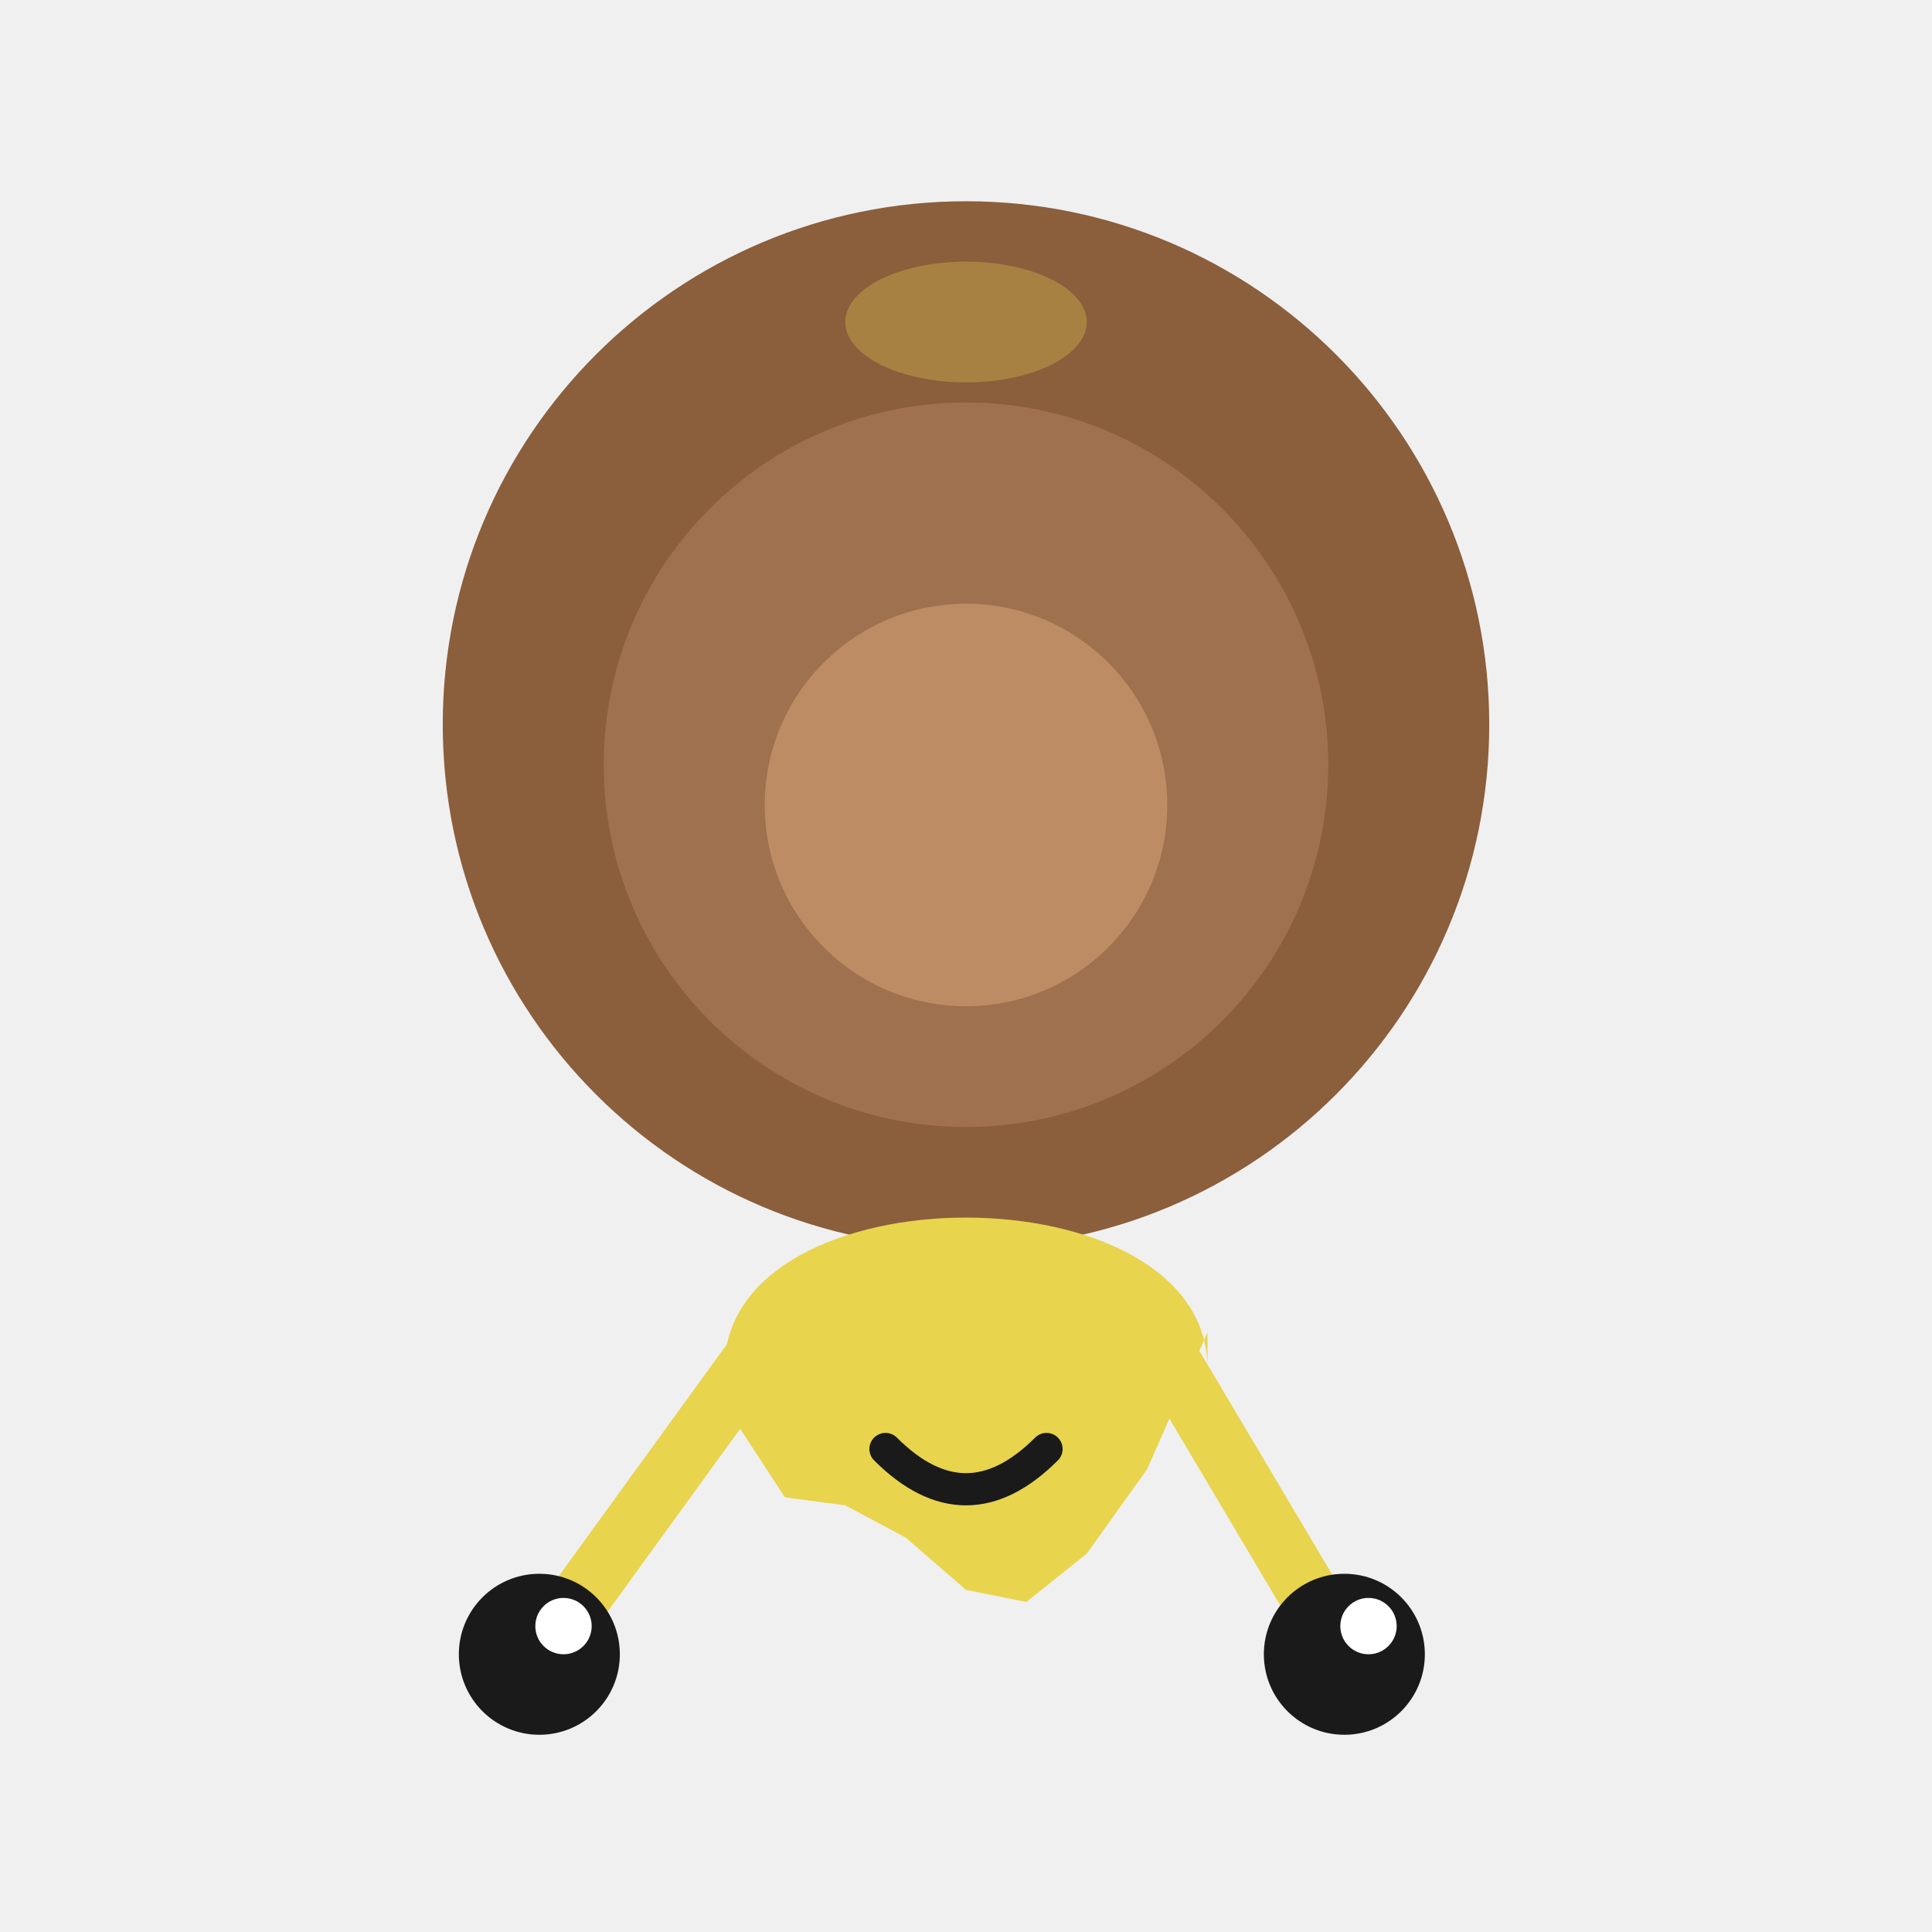
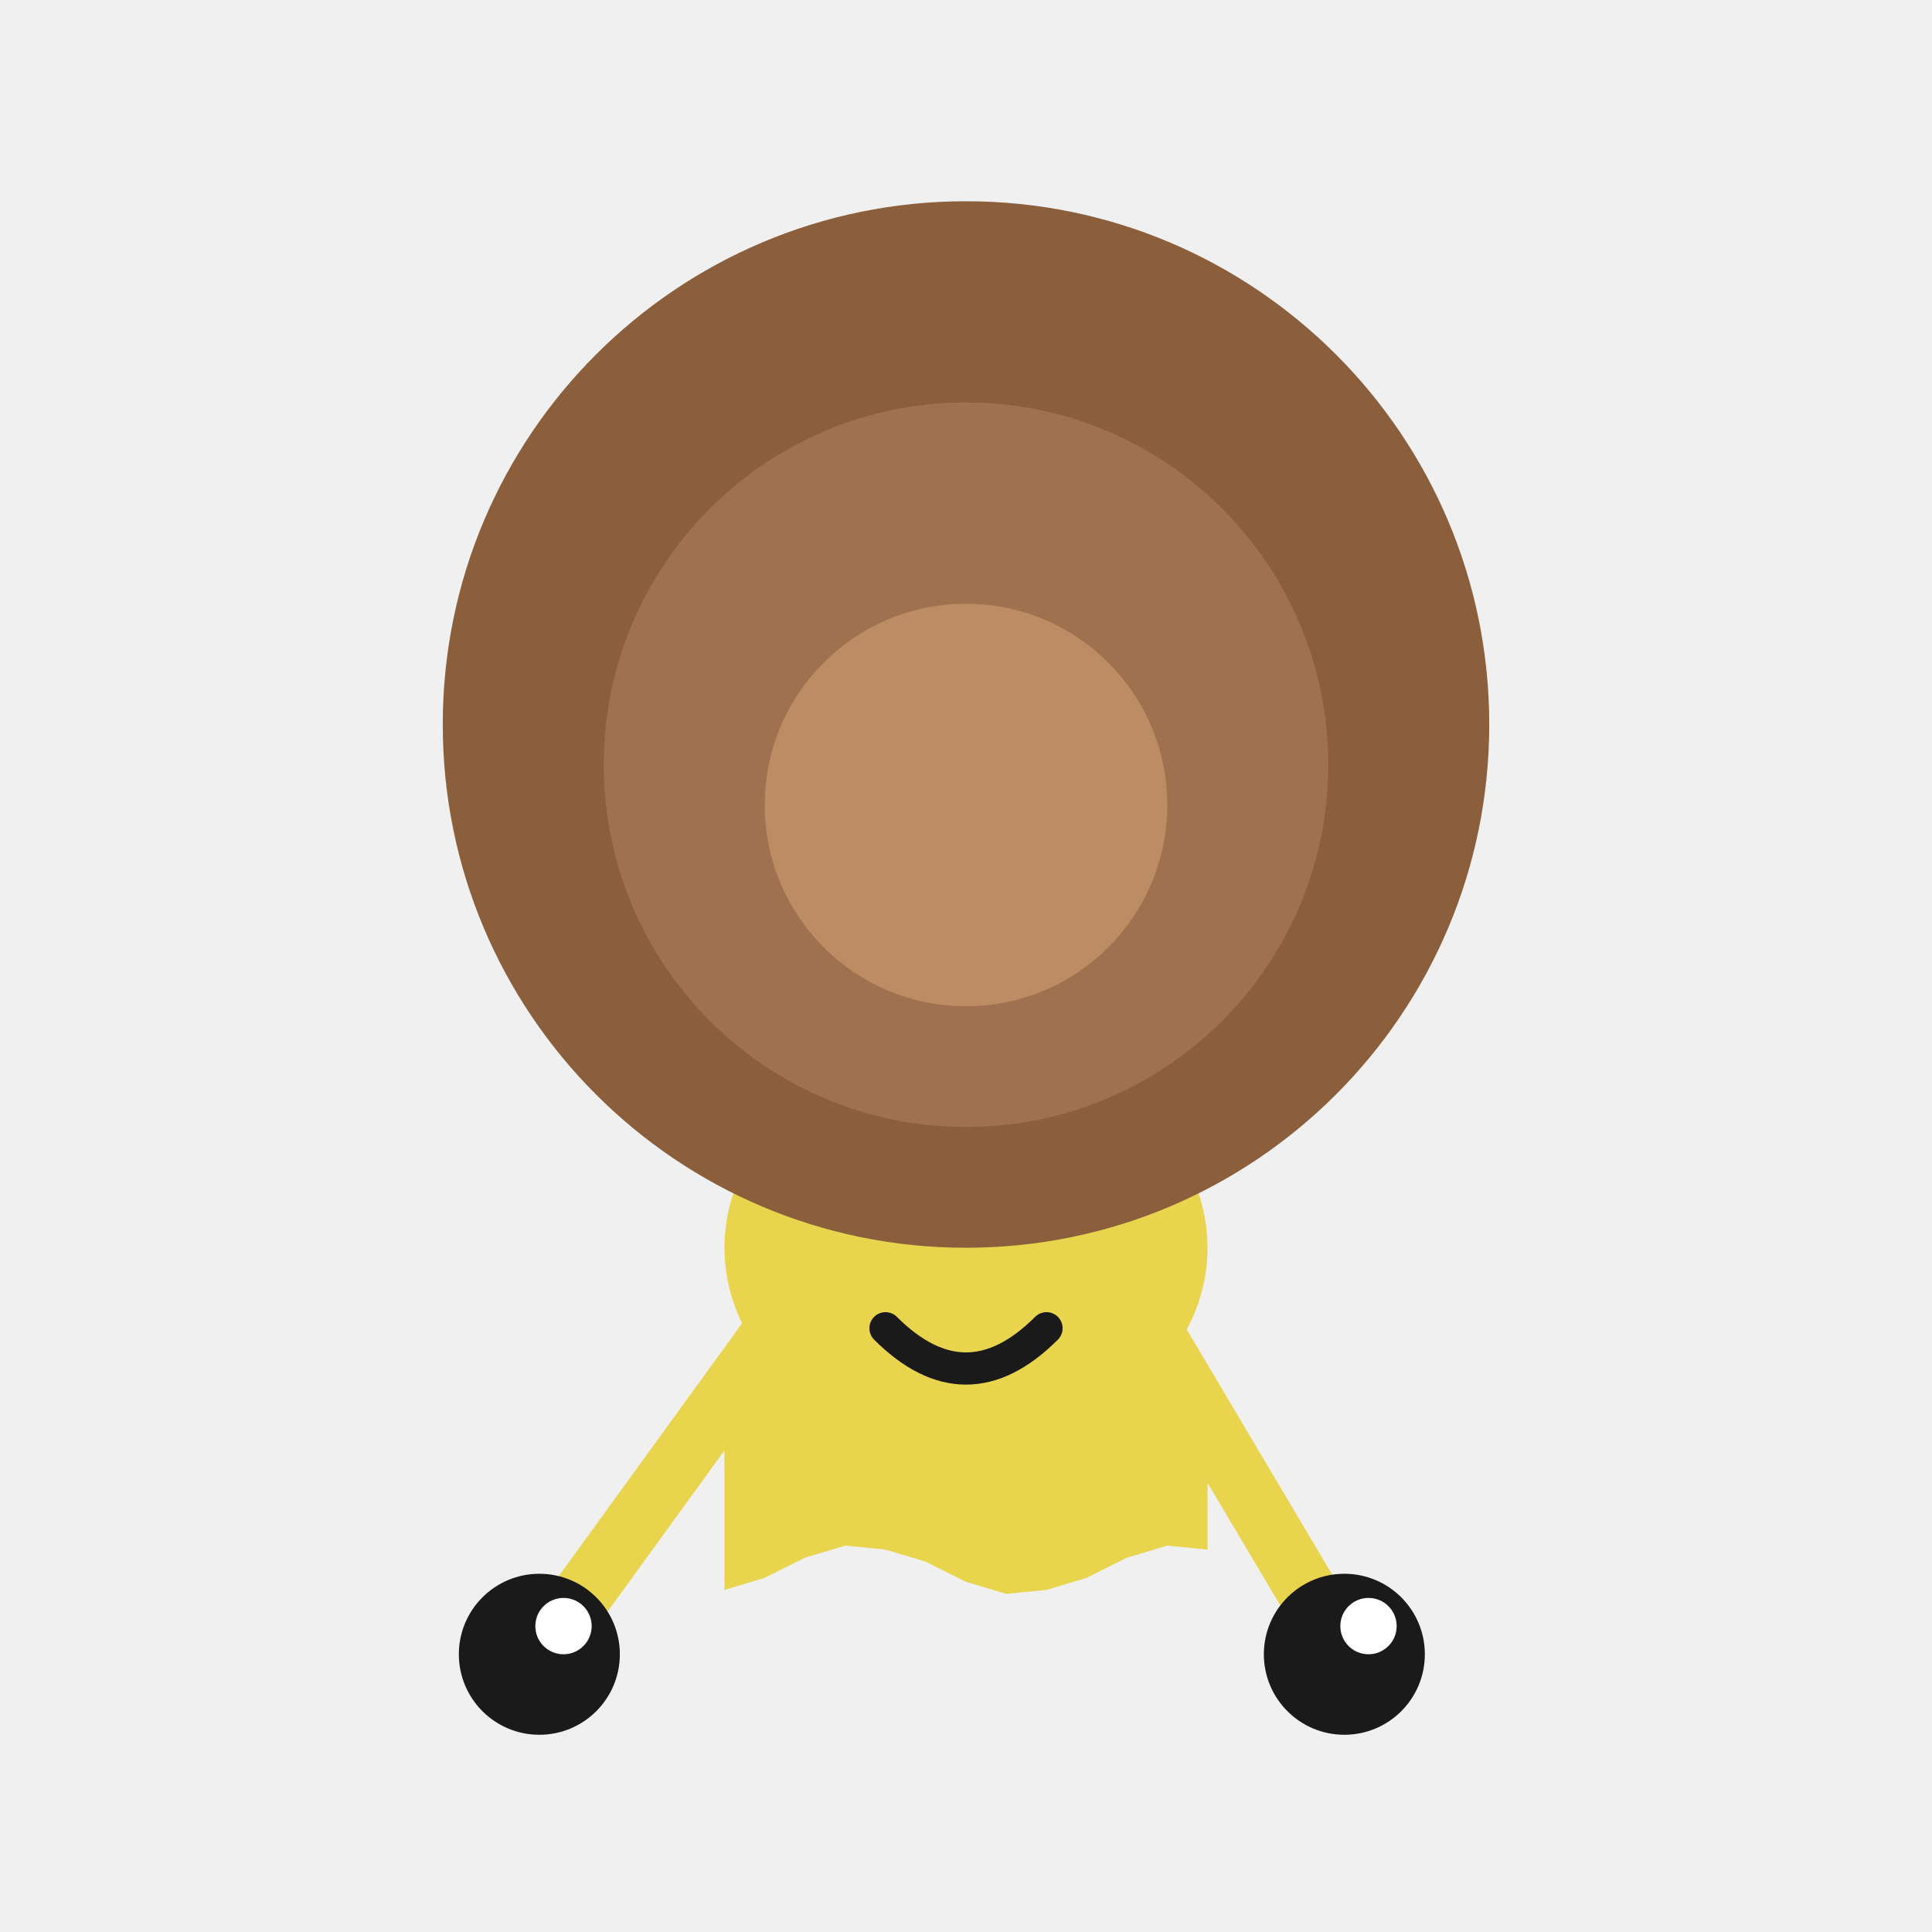
<svg xmlns="http://www.w3.org/2000/svg" viewBox="0 0 48 48" width="48" height="48">
-   <circle cx="24" cy="18" r="13" fill="#8B5E3C" />
-   <circle cx="24" cy="19" r="9" fill="#A0714F" />
-   <circle cx="24" cy="20" r="5" fill="#BD8C64" />
-   <path d="M 18 34 C 18 29 30 29 30 34 L 30.0 33.1 L 28.5 36.5 L 27.0 38.6 L 25.5 39.8 L 24.0 39.5 L 22.5 38.2 L 21.0 37.4 L 19.5 37.2 L 18.0 34.9 Z" fill="#E8D44D" />
-   <ellipse cx="24" cy="8" rx="3" ry="1.5" fill="#E8D44D" opacity="0.3" />
+   <ellipse cx="24" cy="31" rx="6" ry="5" fill="#E8D44D" />
+   <path d="M 18 34 L 30 34 L 30.0 38.5 L 29.0 38.4 L 28.0 38.7 L 27.0 39.2 L 26.0 39.5 L 25.0 39.6 L 24.0 39.3 L 23.0 38.8 L 22.0 38.5 L 21.0 38.4 L 20.0 38.7 L 19.0 39.2 L 18.0 39.5 Z" fill="#E8D44D" />
+   <ellipse cx="24" cy="8" rx="3" ry="1.5" fill="#E8D44D" opacity="0.25" />
  <line x1="20" y1="32" x2="13.4" y2="41.1" stroke="#E8D44D" stroke-width="1.5" stroke-linecap="round" />
  <circle cx="13.4" cy="41.1" r="2" fill="#1a1a1a" />
  <circle cx="14.0" cy="40.4" r="0.7" fill="white" />
  <line x1="28" y1="32" x2="33.4" y2="41.1" stroke="#E8D44D" stroke-width="1.5" stroke-linecap="round" />
  <circle cx="33.4" cy="41.1" r="2" fill="#1a1a1a" />
  <circle cx="34.0" cy="40.4" r="0.7" fill="white" />
-   <path d="M22 36 Q24 38 26 36" stroke="#1a1a1a" stroke-width="0.8" fill="none" stroke-linecap="round" />
+   <path d="M22 33 Q24 35 26 33" stroke="#1a1a1a" stroke-width="0.8" fill="none" stroke-linecap="round" />
+   <circle cx="24" cy="18" r="13" fill="#8B5E3C" />
+   <circle cx="24" cy="19" r="9" fill="#A0714F" />
+   <circle cx="24" cy="20" r="5" fill="#BD8C64" />
</svg>
